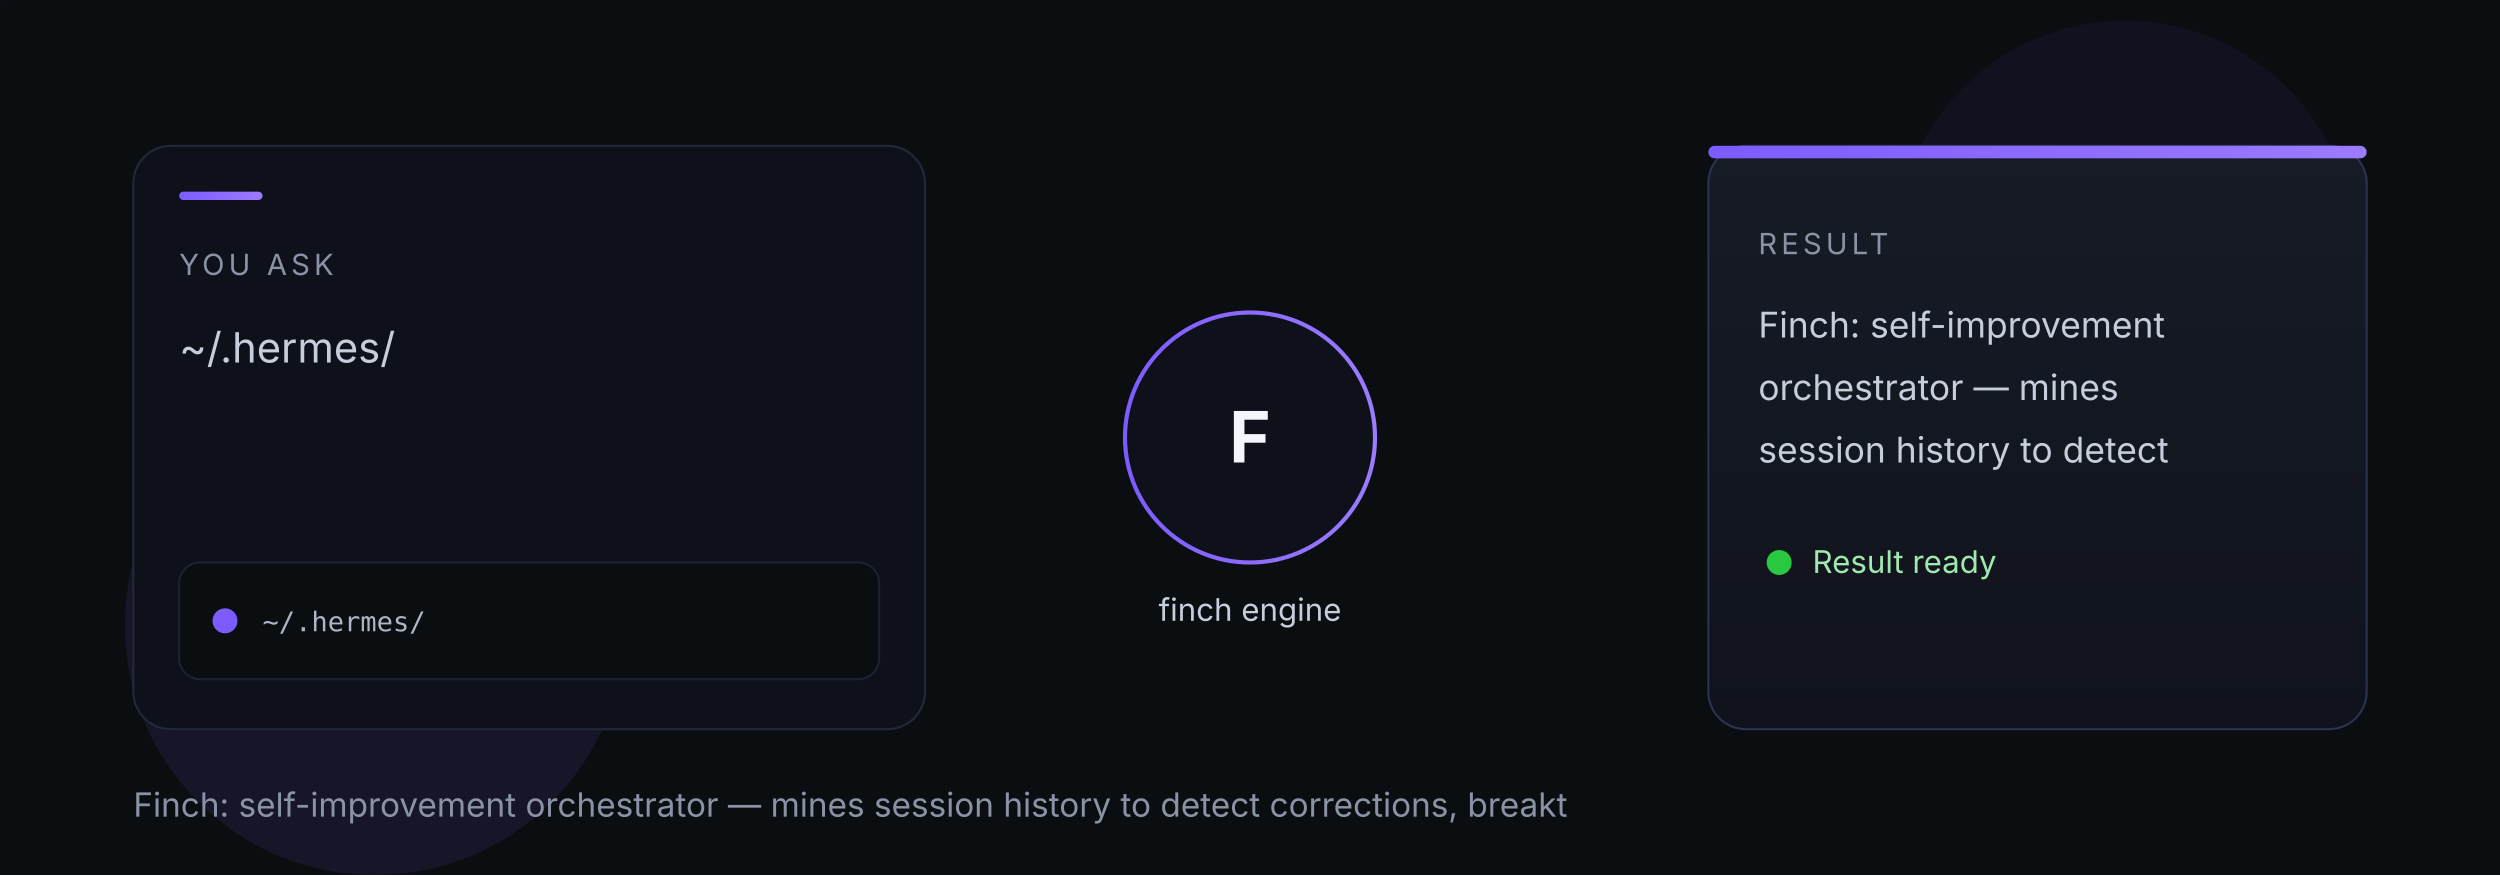
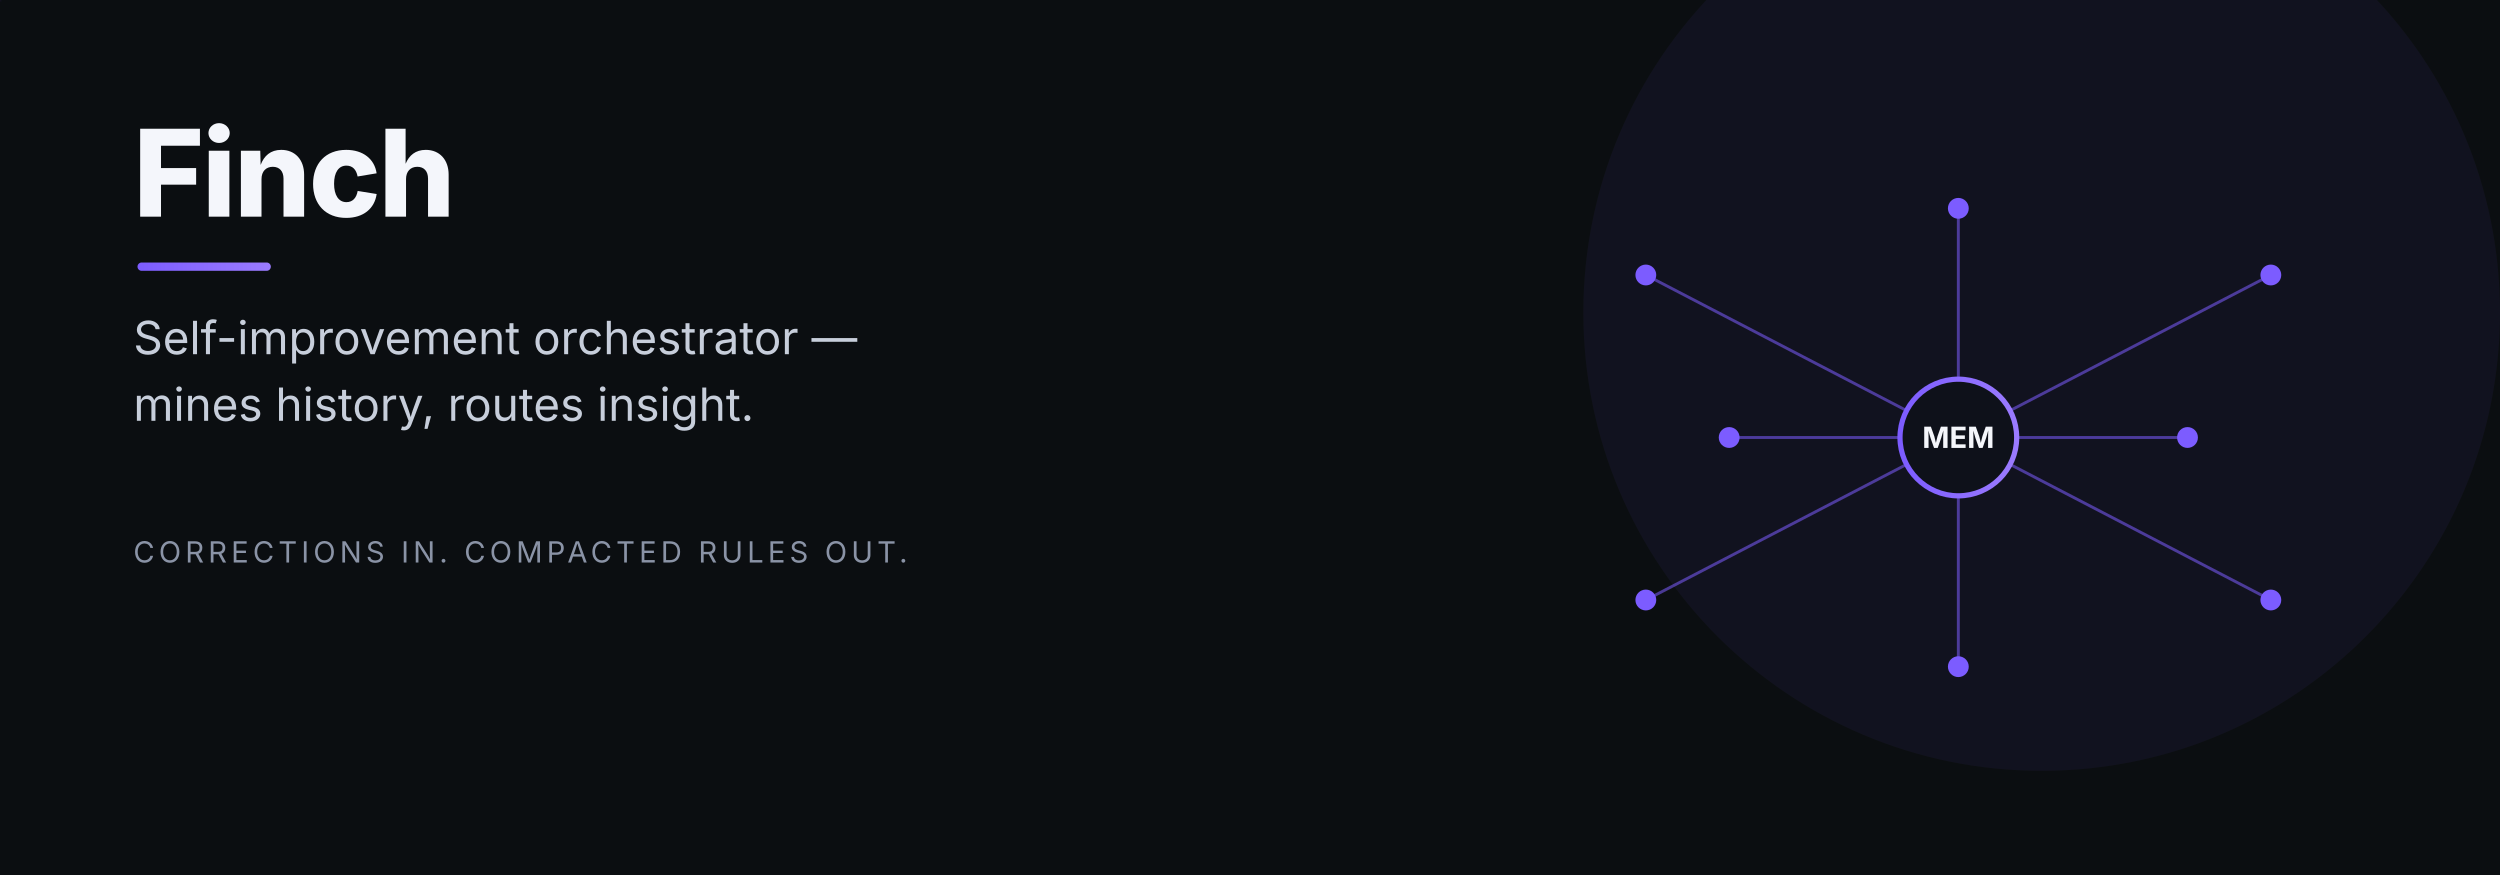
<svg xmlns="http://www.w3.org/2000/svg" width="1200" height="420" viewBox="0 0 1200 420" role="img" aria-labelledby="title desc">
  <defs>
-     <radialGradient id="glow" cx="0.32" cy="0.42" r="0.75" gradientUnits="userSpaceOnUse">
+     <radialGradient id="bg" cx="0.26" cy="0.34" r="0.9" gradientUnits="userSpaceOnUse">
      <stop offset="0" stop-color="#15101F" />
      <stop offset="0.55" stop-color="#0C0F16" />
      <stop offset="1" stop-color="#0B0E11" />
    </radialGradient>
    <linearGradient id="accent" x1="0" y1="0" x2="1" y2="0">
      <stop offset="0" stop-color="#7C5CFF" />
      <stop offset="1" stop-color="#9B7BFF" />
    </linearGradient>
-     <linearGradient id="card" x1="0" y1="0" x2="0" y2="1">
-       <stop offset="0" stop-color="#161B26" />
-       <stop offset="1" stop-color="#10131B" />
-     </linearGradient>
  </defs>
-   <rect width="1200" height="420" fill="url(#glow)" />
-   <circle cx="180" cy="300" r="120" fill="#7C5CFF" opacity="0.10" />
-   <circle cx="1020" cy="120" r="110" fill="#7C5CFF" opacity="0.06" />
-   <g transform="translate(64 70)">
-     <rect x="0" y="0" width="380" height="280" rx="18" fill="#0E111A" stroke="#222838" />
-     <rect x="22" y="22" width="40" height="4" rx="2" fill="url(#accent)" />
-     <text x="22" y="62" font-family="-apple-system, BlinkMacSystemFont, Segoe UI, sans-serif" font-size="14" letter-spacing="2" fill="#8A93A6">YOU ASK</text>
-     <text x="22" y="104" font-family="-apple-system, BlinkMacSystemFont, Segoe UI, sans-serif" font-size="20" fill="#C7CEDB">~/.hermes/</text>
-     <g transform="translate(22 200)">
-       <rect width="336" height="56" rx="10" fill="#0B0E11" stroke="#1C2230" />
-       <circle cx="22" cy="28" r="6" fill="#7C5CFF" />
-       <text x="40" y="33" font-family="ui-monospace, SFMono-Regular, Menlo, monospace" font-size="13" fill="#AEB6C6">~/.hermes/</text>
+   <rect width="1200" height="420" fill="url(#bg)" />
+   <circle cx="980" cy="150" r="220" fill="#7C5CFF" opacity="0.06" />
+   <text x="64" y="104" font-family="-apple-system, BlinkMacSystemFont, 'Segoe UI', sans-serif" font-size="58" font-weight="800" letter-spacing="-1" fill="#F4F6FB">Finch</text>
+   <rect x="66" y="126" width="64" height="4" rx="2" fill="url(#accent)" />
+   <text x="64" y="170" font-family="-apple-system, BlinkMacSystemFont, 'Segoe UI', sans-serif" font-size="22" fill="#C7CEDB">Self-improvement orchestrator —</text>
+   <text x="64" y="202" font-family="-apple-system, BlinkMacSystemFont, 'Segoe UI', sans-serif" font-size="22" fill="#C7CEDB">mines history, routes insight.</text>
+   <g transform="translate(940 210)">
+     <g stroke="#7C5CFF" stroke-width="1.4" opacity="0.55">
+       <line x1="0" y1="0" x2="-150" y2="-78" />
+       <line x1="0" y1="0" x2="150" y2="-78" />
+       <line x1="0" y1="0" x2="-150" y2="78" />
+       <line x1="0" y1="0" x2="150" y2="78" />
+       <line x1="0" y1="0" x2="0" y2="-110" />
+       <line x1="0" y1="0" x2="0" y2="110" />
+       <line x1="0" y1="0" x2="-110" y2="0" />
+       <line x1="0" y1="0" x2="110" y2="0" />
    </g>
+     <g fill="#7C5CFF">
+       <circle cx="-150" cy="-78" r="5" />
+       <circle cx="150" cy="-78" r="5" />
+       <circle cx="-150" cy="78" r="5" />
+       <circle cx="150" cy="78" r="5" />
+       <circle cx="0" cy="-110" r="5" />
+       <circle cx="0" cy="110" r="5" />
+       <circle cx="-110" cy="0" r="5" />
+       <circle cx="110" cy="0" r="5" />
+     </g>
+     <circle cx="0" cy="0" r="28" fill="#0E111A" stroke="url(#accent)" stroke-width="2.5" />
+     <text x="0" y="5" text-anchor="middle" font-family="-apple-system, BlinkMacSystemFont, 'Segoe UI', sans-serif" font-size="14" font-weight="700" fill="#F4F6FB">MEM</text>
  </g>
-   <g transform="translate(540 150)">
-     <circle cx="60" cy="60" r="60" fill="#0E111A" stroke="url(#accent)" stroke-width="2" />
-     <text x="60" y="72" text-anchor="middle" font-family="-apple-system, BlinkMacSystemFont, Segoe UI, sans-serif" font-size="34" font-weight="700" fill="#F4F6FB">F</text>
-     <text x="60" y="148" text-anchor="middle" font-family="-apple-system, BlinkMacSystemFont, Segoe UI, sans-serif" font-size="15" fill="#C7CEDB">finch engine</text>
-   </g>
-   <g transform="translate(820 70)">
-     <rect x="0" y="0" width="316" height="280" rx="18" fill="url(#card)" stroke="#2A3350" />
-     <rect x="0" y="0" width="316" height="6" rx="3" fill="url(#accent)" />
-     <text x="24" y="52" font-family="-apple-system, BlinkMacSystemFont, Segoe UI, sans-serif" font-size="14" letter-spacing="2" fill="#8A93A6">RESULT</text>
-     <text x="24" y="92" font-family="-apple-system, BlinkMacSystemFont, Segoe UI, sans-serif" font-size="17" fill="#C7CEDB">Finch: self-improvement</text>
-     <text x="24" y="122" font-family="-apple-system, BlinkMacSystemFont, Segoe UI, sans-serif" font-size="17" fill="#C7CEDB">orchestrator — mines</text>
-     <text x="24" y="152" font-family="-apple-system, BlinkMacSystemFont, Segoe UI, sans-serif" font-size="17" fill="#C7CEDB">session history to detect</text>
-     <circle cx="34" cy="200" r="6" fill="#28C840" />
-     <text x="50" y="205" font-family="-apple-system, BlinkMacSystemFont, Segoe UI, sans-serif" font-size="15" fill="#9FE9B0">Result ready</text>
-   </g>
-   <text x="64" y="392" font-family="-apple-system, BlinkMacSystemFont, Segoe UI, sans-serif" font-size="16" fill="#8A93A6">Finch: self-improvement orchestrator — mines session history to detect corrections, breakt</text>
+   <text x="64" y="270" font-family="-apple-system, BlinkMacSystemFont, 'Segoe UI', sans-serif" font-size="14" fill="#8A93A6" letter-spacing="2">CORRECTIONS IN. COMPACTED RULES OUT.</text>
</svg>
